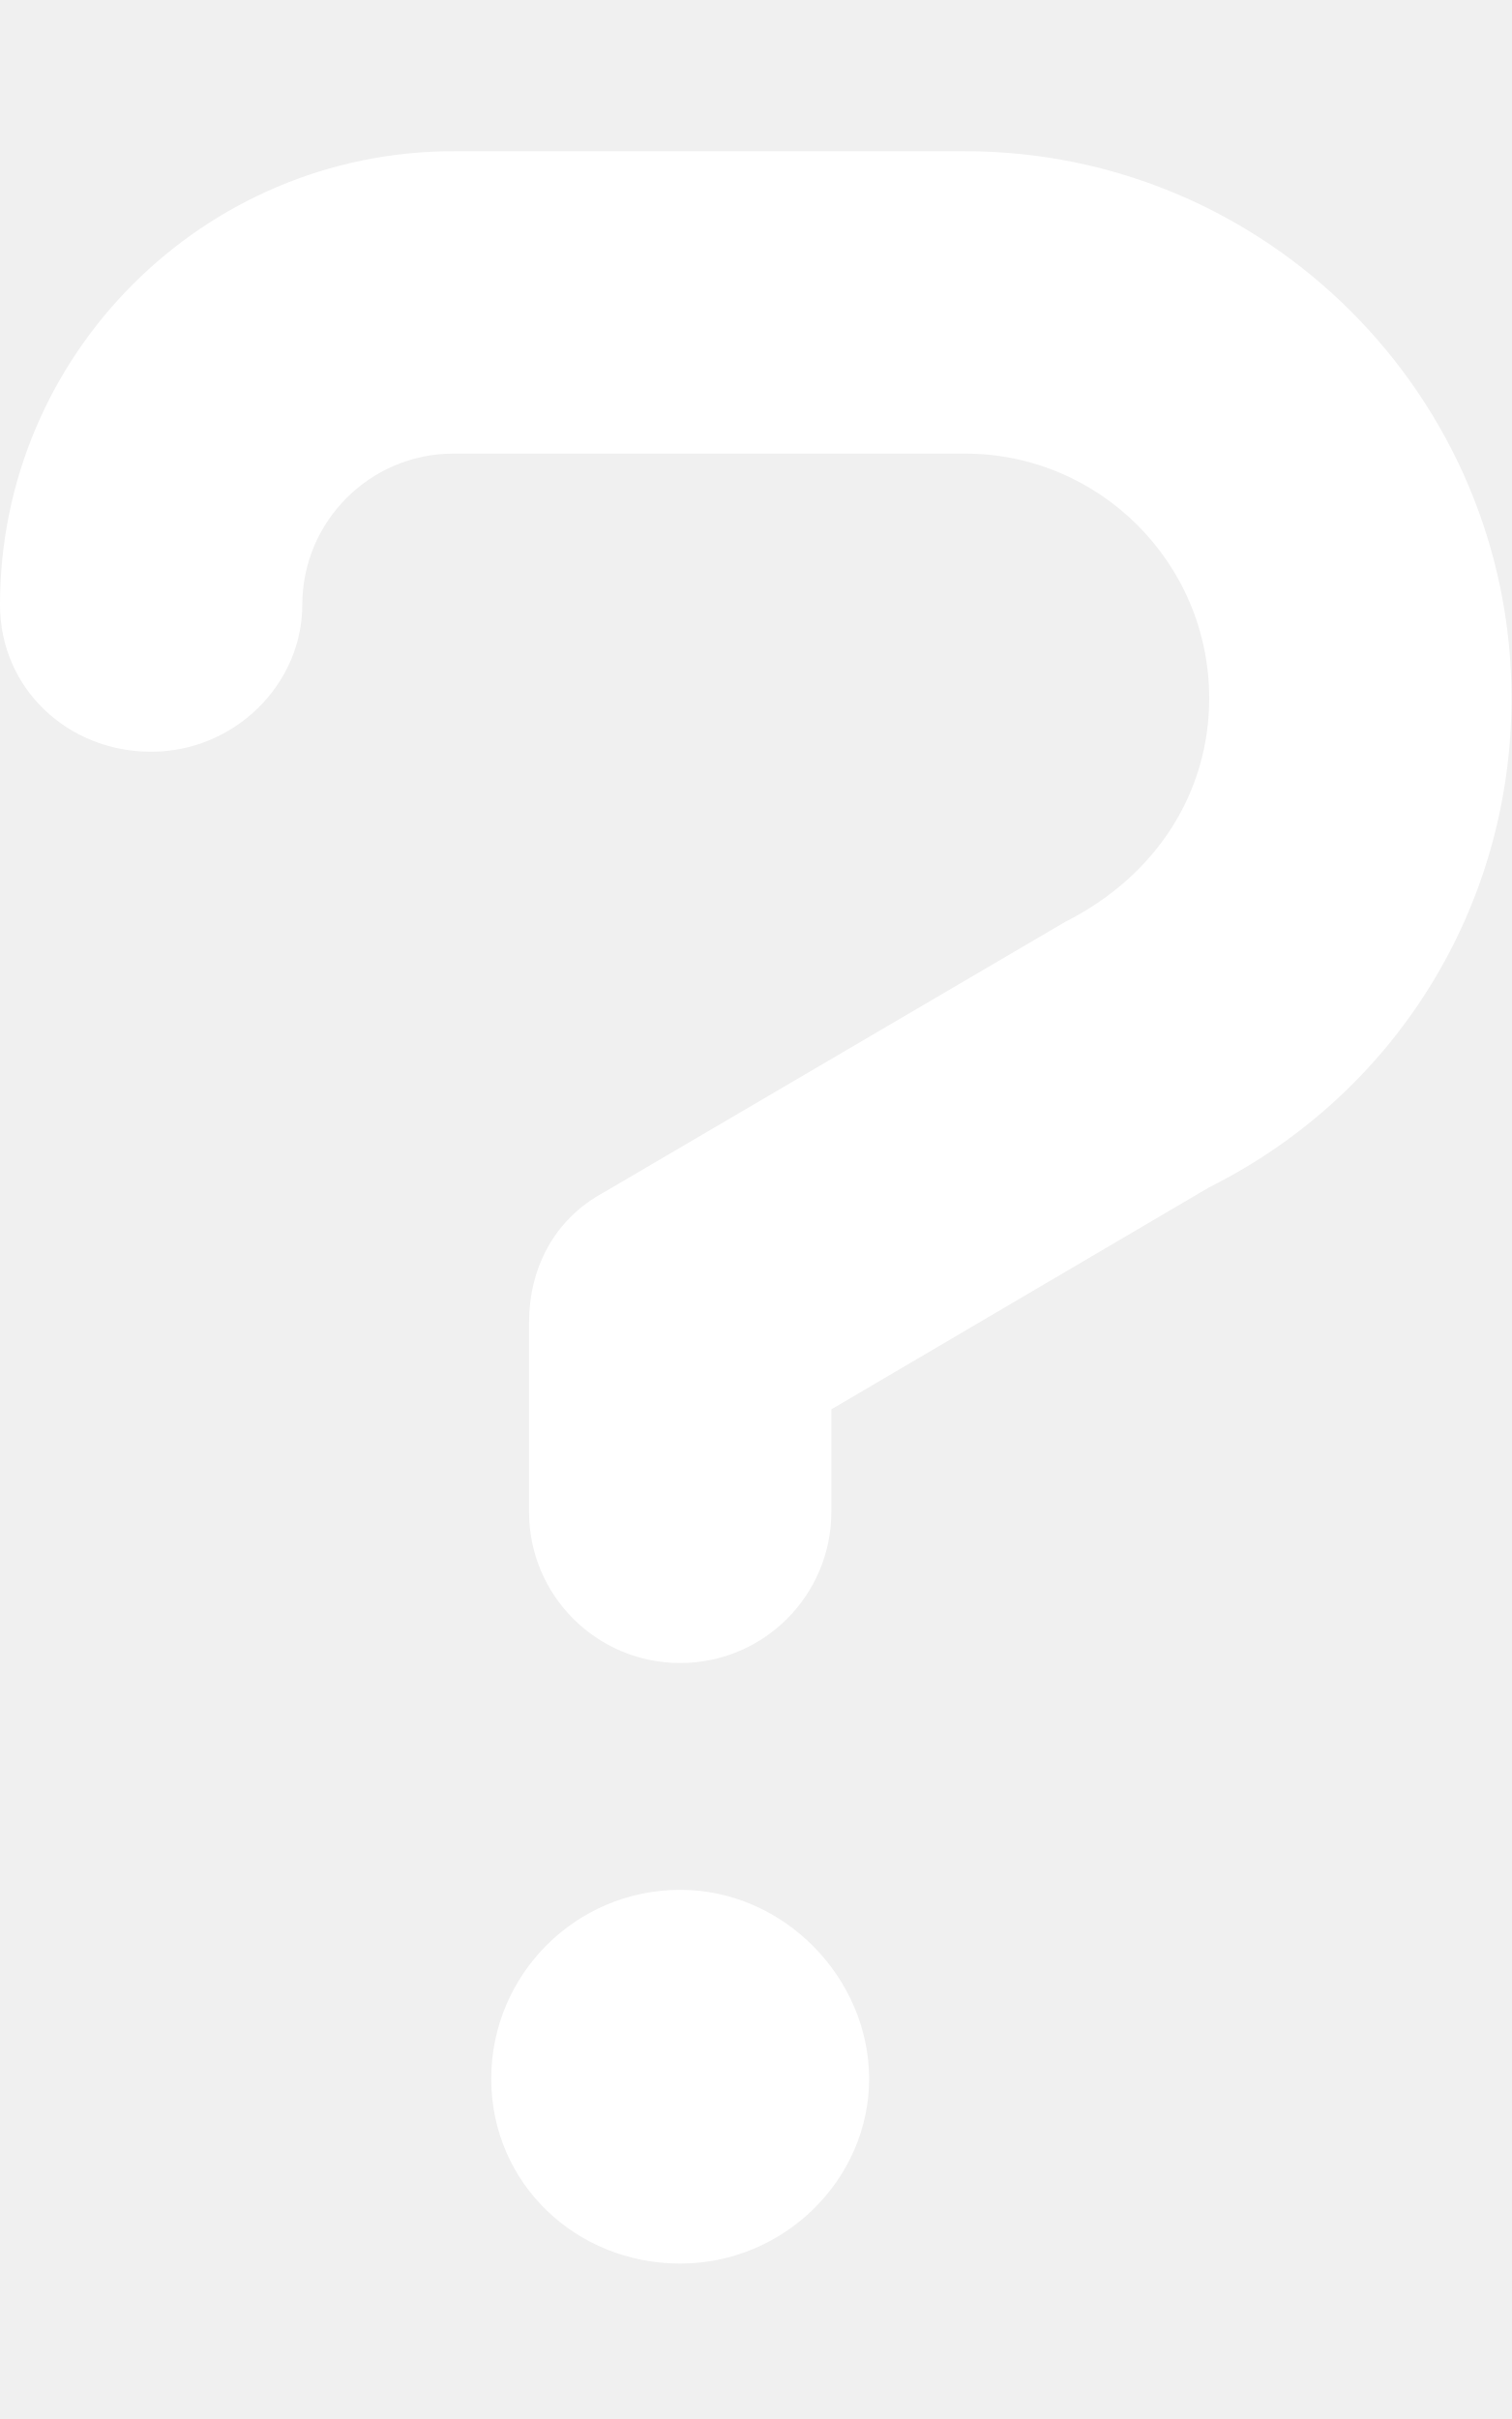
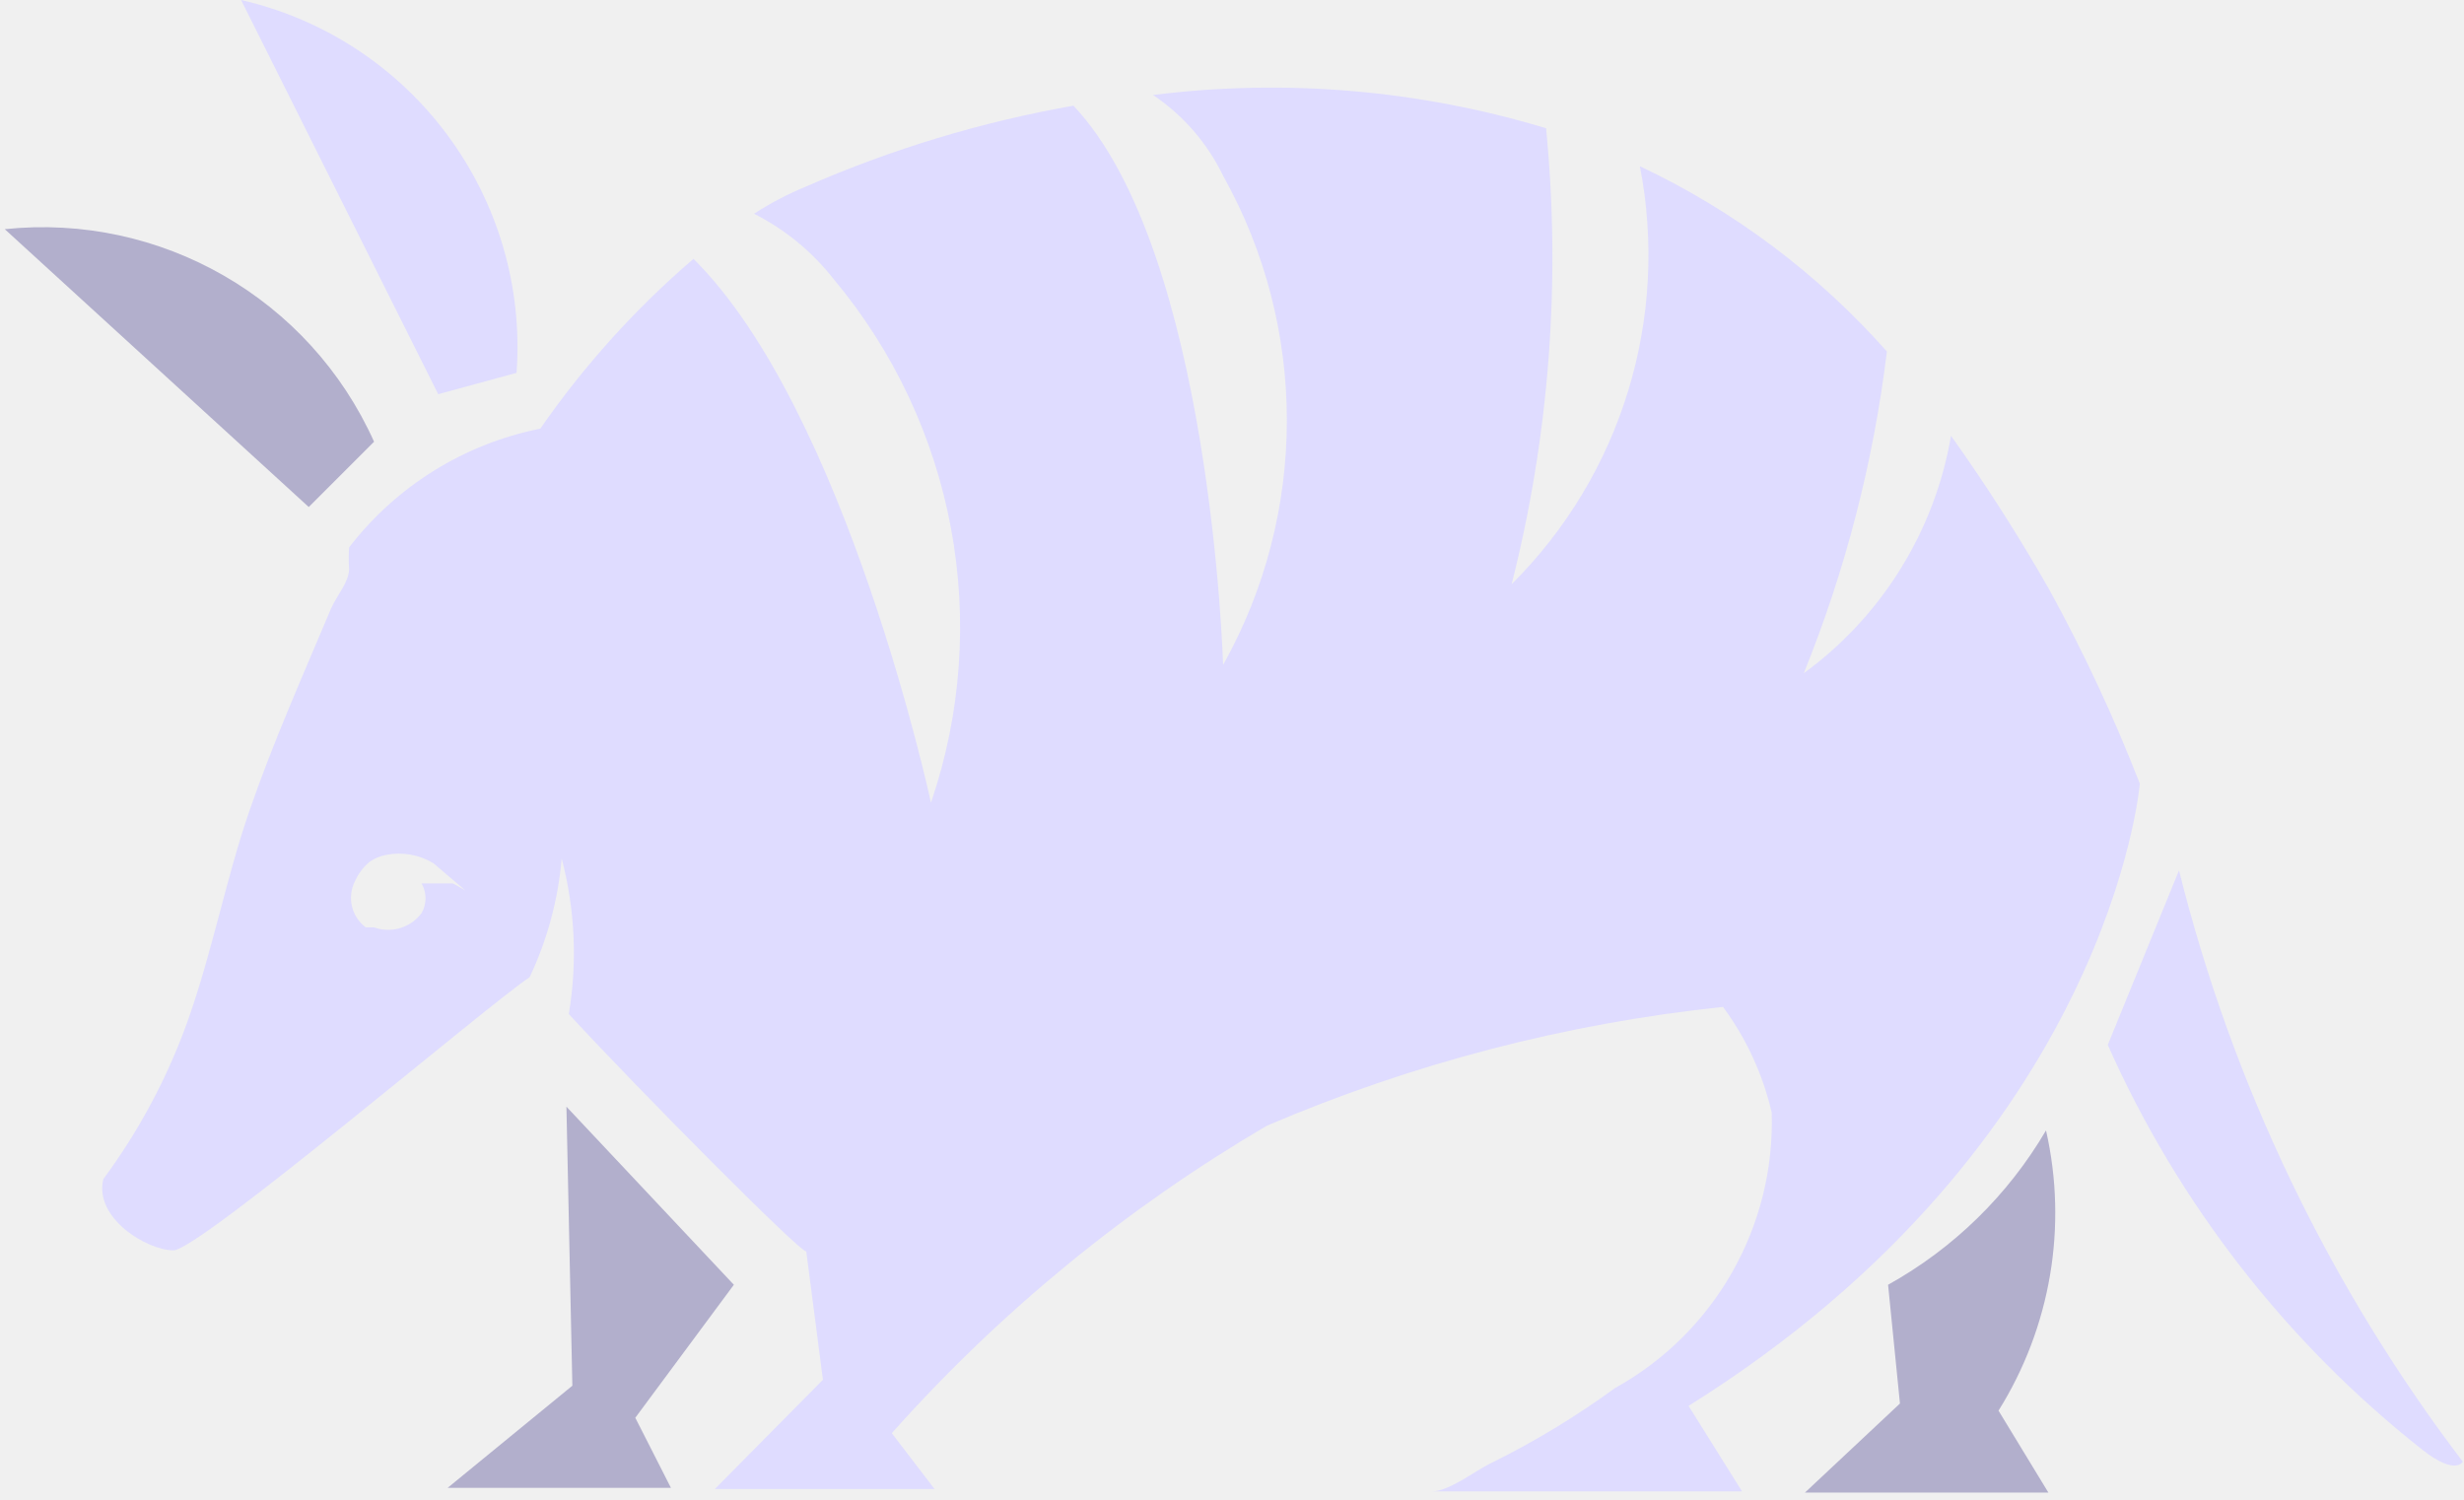
- <svg xmlns="http://www.w3.org/2000/svg" viewBox="0 0 320 512">
-   <path fill="#FFFFFF" d="M204.3 32.01H96c-52.94 0-96 43.06-96 96c0 17.67 14.31 31.1 32 31.1s32-14.32 32-31.1c0-17.64 14.34-32 32-32h108.3C232.8 96.01 256 119.2 256 147.8c0 19.72-10.97 37.47-30.5 47.33L127.8 252.4C117.1 258.2 112 268.7 112 280v40c0 17.67 14.31 31.99 32 31.99s32-14.32 32-31.99V298.3L256 251.3c39.47-19.75 64-59.42 64-103.5C320 83.95 268.1 32.01 204.3 32.01zM144 400c-22.09 0-40 17.91-40 40s17.91 39.1 40 39.1s40-17.9 40-39.1S166.1 400 144 400z" />
+ <svg xmlns="http://www.w3.org/2000/svg" width="350px" height="213px" viewBox="0 0 350 213" version="1.1">
+   <g stroke="none" stroke-width="1" fill="none" fill-rule="evenodd">
+     <g fill-rule="nonzero">
+       <path d="M290.627,160.578 C285.243,169.761 277.496,177.334 268.193,182.506 L269.88,199.373 L256.386,212.024 L290.964,212.024 L283.88,200.386 C291.296,188.528 293.722,174.218 290.627,160.578 Z" id="Shape" fill="#B2AFCC" />
+       <path d="M73.373,52.964 C75.172,28.076 58.56,5.591 34.241,5.68434189e-14 L62.241,56 L73.373,52.964 Z" id="Shape" fill="#DFDCFF" />
+       <path d="M53.133,62.747 C44.002,42.41 22.846,30.234 0.675,32.554 L43.855,72.024 L53.133,62.747 Z" id="Shape" fill="#B2AFCC" />
+       <path d="M309.518,123.639 L299.398,148.434 C309.408,170.95 324.749,190.691 344.096,205.952 C348.819,209.663 349.831,207.639 349.831,207.639 C330.826,182.669 317.109,154.087 309.518,123.639 Z" id="Shape" fill="#DFDCFF" />
+       <polygon fill="#B2AFCC" points="104.241 182.506 80.458 157.205 81.301 196.843 63.59 211.349 95.301 211.349 90.241 201.398" />
+       <path d="M303.952,111.325 C300.286,101.89 296.003,92.705 291.133,83.831 C286.845,76.287 282.172,68.968 277.133,61.904 C274.814,75.441 267.311,87.542 256.217,95.639 C262.148,80.988 266.118,65.618 268.024,49.928 C258.23,38.873 246.295,29.921 232.94,23.614 C237.149,45.205 230.317,67.473 214.723,82.988 C220.081,61.842 221.736,39.928 219.614,18.217 C201.539,12.754 182.519,11.145 163.783,13.494 C168.06,16.366 171.495,20.325 173.735,24.964 C185.811,46.555 185.811,72.867 173.735,94.458 C173.735,94.458 172.048,35.759 152.482,15.012 C139.421,17.315 126.68,21.165 114.53,26.482 C111.943,27.545 109.458,28.844 107.108,30.361 C111.508,32.59 115.366,35.757 118.41,39.639 C135.709,60.31 140.953,88.516 132.241,114.024 C132.241,114.024 120.265,58.361 98.506,36.771 C90.254,43.851 82.942,51.957 76.747,60.892 C65.954,63.048 56.307,69.04 49.59,77.759 C49.515,78.77 49.515,79.785 49.59,80.795 C49.59,82.651 47.904,84.506 47.06,86.361 C43.012,95.976 38.795,105.422 35.422,115.205 C32.048,124.988 30.193,135.108 26.651,145.06 L26.651,145.06 C23.779,153.084 19.743,160.643 14.675,167.494 C13.325,173.06 20.916,177.614 24.627,177.614 C28.337,177.614 69.325,142.699 75.229,138.819 C77.74,133.513 79.282,127.801 79.783,121.952 C81.682,129.162 82.027,136.694 80.795,144.048 C90.747,154.843 113.518,177.783 114.53,177.783 L116.892,196 L101.542,211.518 L132.747,211.518 L126.675,203.59 C142.046,186.328 160.032,171.586 179.976,159.904 C200.601,151.071 222.434,145.386 244.747,143.036 C248.056,147.514 250.41,152.623 251.663,158.048 C252.167,174.236 243.57,189.344 229.398,197.181 C223.763,201.292 217.781,204.904 211.518,207.976 C209.494,208.988 205.783,211.855 203.422,211.855 L247.446,211.855 L239.855,199.711 C299.735,162.265 303.952,111.325 303.952,111.325 Z M64.265,125.494 L59.88,125.494 C60.633,126.799 60.633,128.406 59.88,129.711 C58.323,131.8 55.582,132.623 53.133,131.735 L51.952,131.735 C49.908,130.206 49.267,127.426 50.434,125.157 C50.897,124.117 51.589,123.194 52.458,122.458 C53.161,121.951 53.967,121.606 54.819,121.446 C57.137,120.981 59.544,121.403 61.566,122.627 L66.12,126.506 C66.12,126.506 64.434,125.494 64.265,125.494 L64.265,125.494 Z" id="Shape" fill="#DFDCFF" />
+     </g>
+   </g>
</svg>
